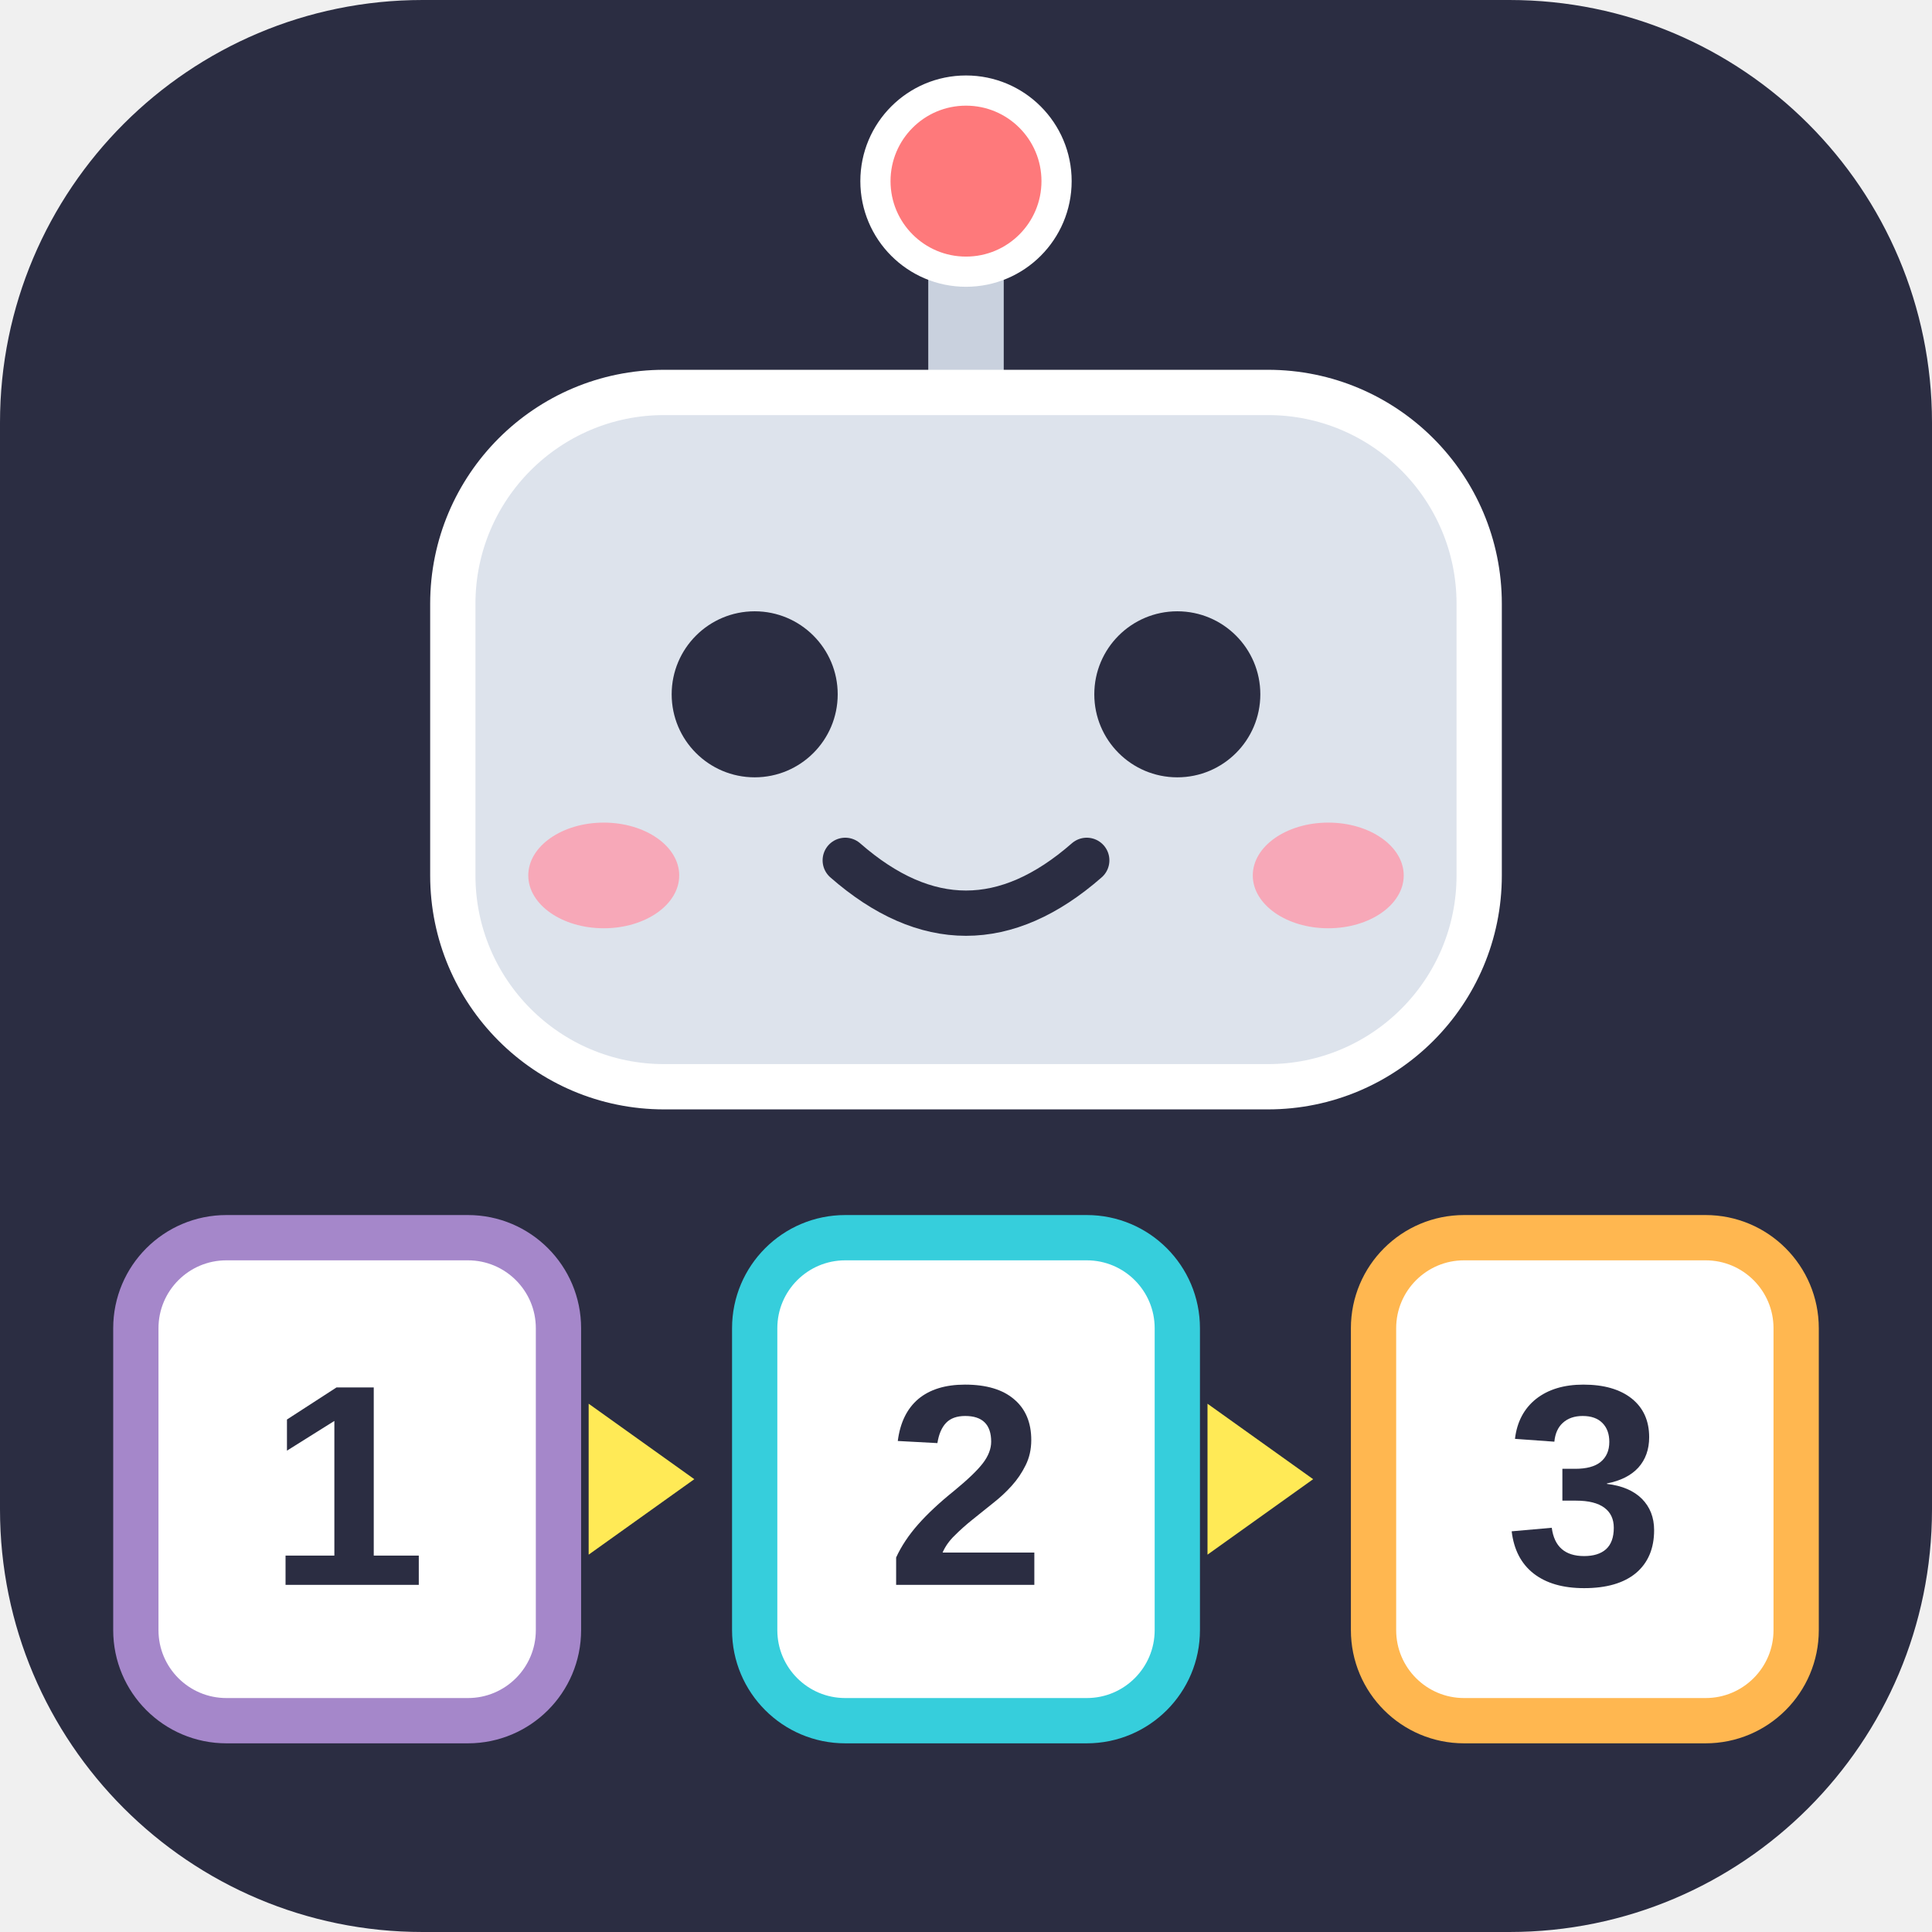
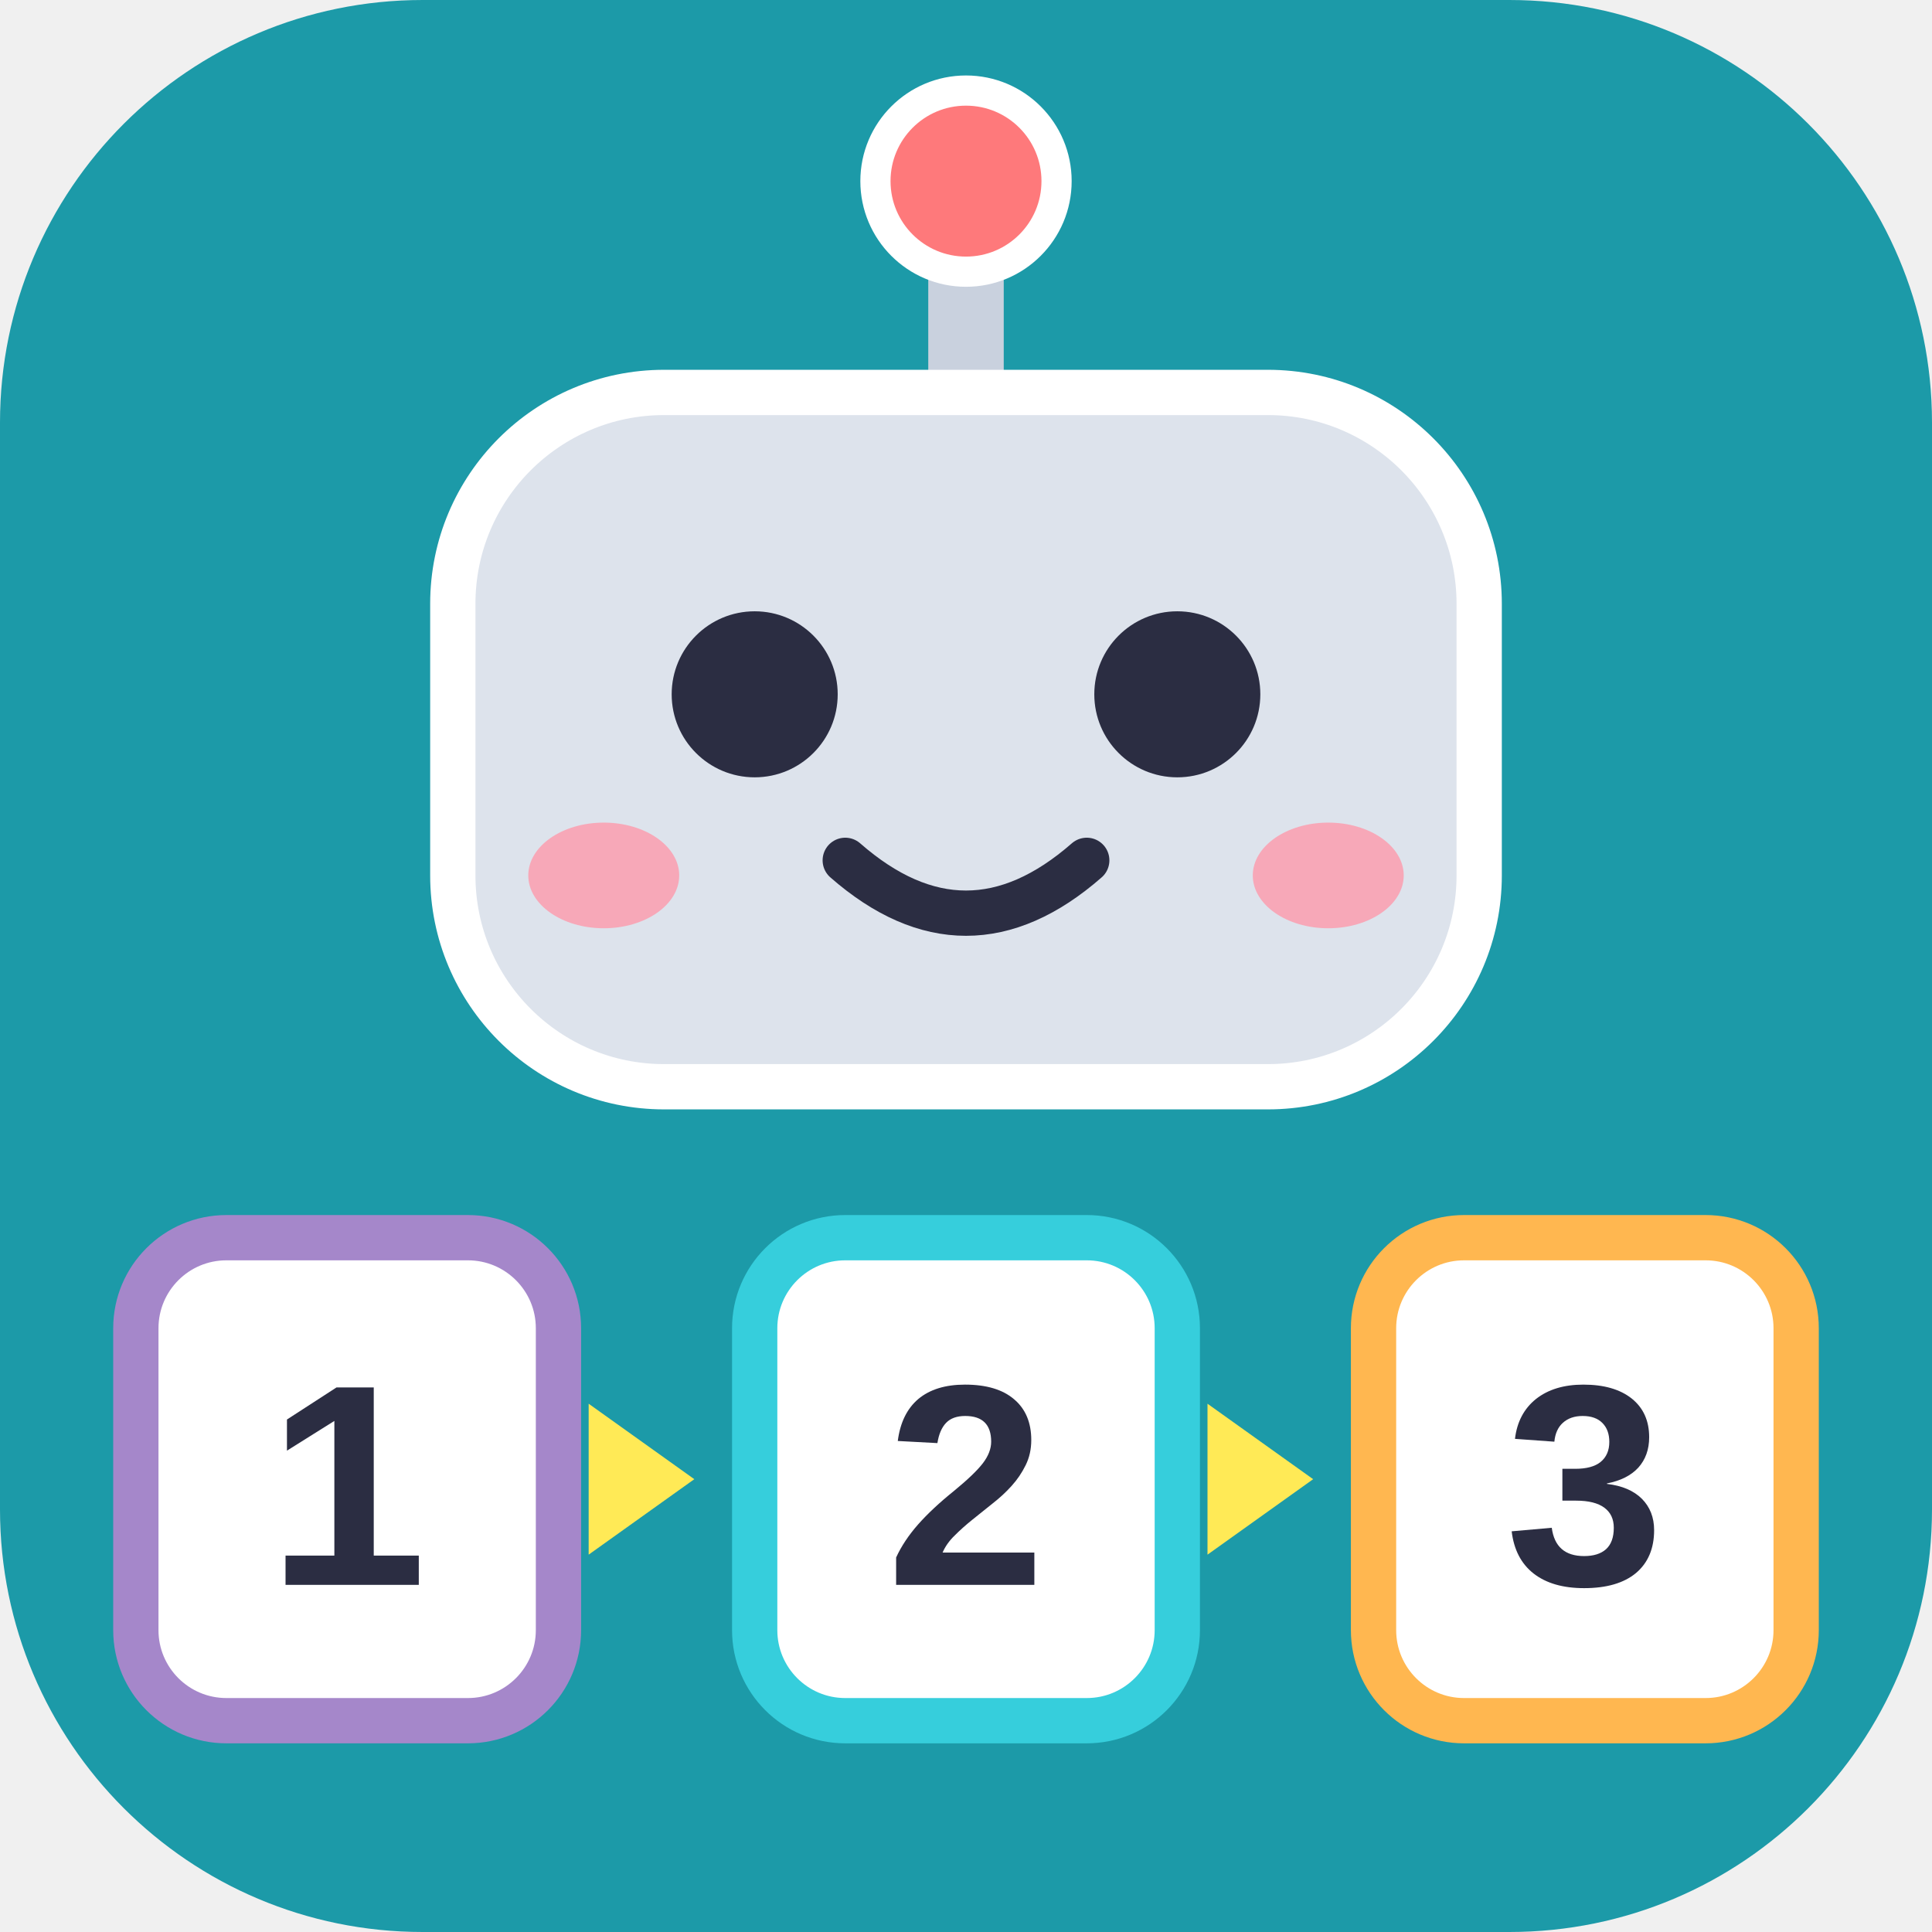
<svg xmlns="http://www.w3.org/2000/svg" viewBox="0 0 128 128">
-   <rect width="128" height="128" rx="28" fill="#2B2D42" />
+   <rect width="128" height="128" rx="28" fill="#1C9AA8" />
  <line x1="64" y1="14" x2="64" y2="27" stroke="#C9D1DE" stroke-width="5" />
  <circle cx="64" cy="12" r="6" fill="#FE797B" stroke="#fff" stroke-width="2" />
  <rect x="30" y="26" width="68" height="46" rx="14" fill="#DDE3EC" stroke="#fff" stroke-width="3" />
  <circle cx="50" cy="46" r="5.5" fill="#2B2D42" />
  <circle cx="78" cy="46" r="5.5" fill="#2B2D42" />
  <ellipse cx="40" cy="58" rx="5" ry="3.5" fill="#F7A8B8" />
  <ellipse cx="88" cy="58" rx="5" ry="3.5" fill="#F7A8B8" />
  <path d="M56 57 q8 7 16 0" fill="none" stroke="#2B2D42" stroke-width="3" stroke-linecap="round" />
  <rect x="9" y="82" width="28" height="32" rx="6" fill="#fff" stroke="#A587CA" stroke-width="3" />
  <rect x="50" y="82" width="28" height="32" rx="6" fill="#fff" stroke="#36CEDC" stroke-width="3" />
  <rect x="91" y="82" width="28" height="32" rx="6" fill="#fff" stroke="#FFB750" stroke-width="3" />
  <text x="23" y="105" text-anchor="middle" font-family="Arial,sans-serif" font-weight="700" font-size="19" fill="#2B2D42">1</text>
  <text x="64" y="105" text-anchor="middle" font-family="Arial,sans-serif" font-weight="700" font-size="19" fill="#2B2D42">2</text>
  <text x="105" y="105" text-anchor="middle" font-family="Arial,sans-serif" font-weight="700" font-size="19" fill="#2B2D42">3</text>
  <path d="M39 93 l7 5 l-7 5z M80 93 l7 5 l-7 5z" fill="#FFEA56" />
</svg>
